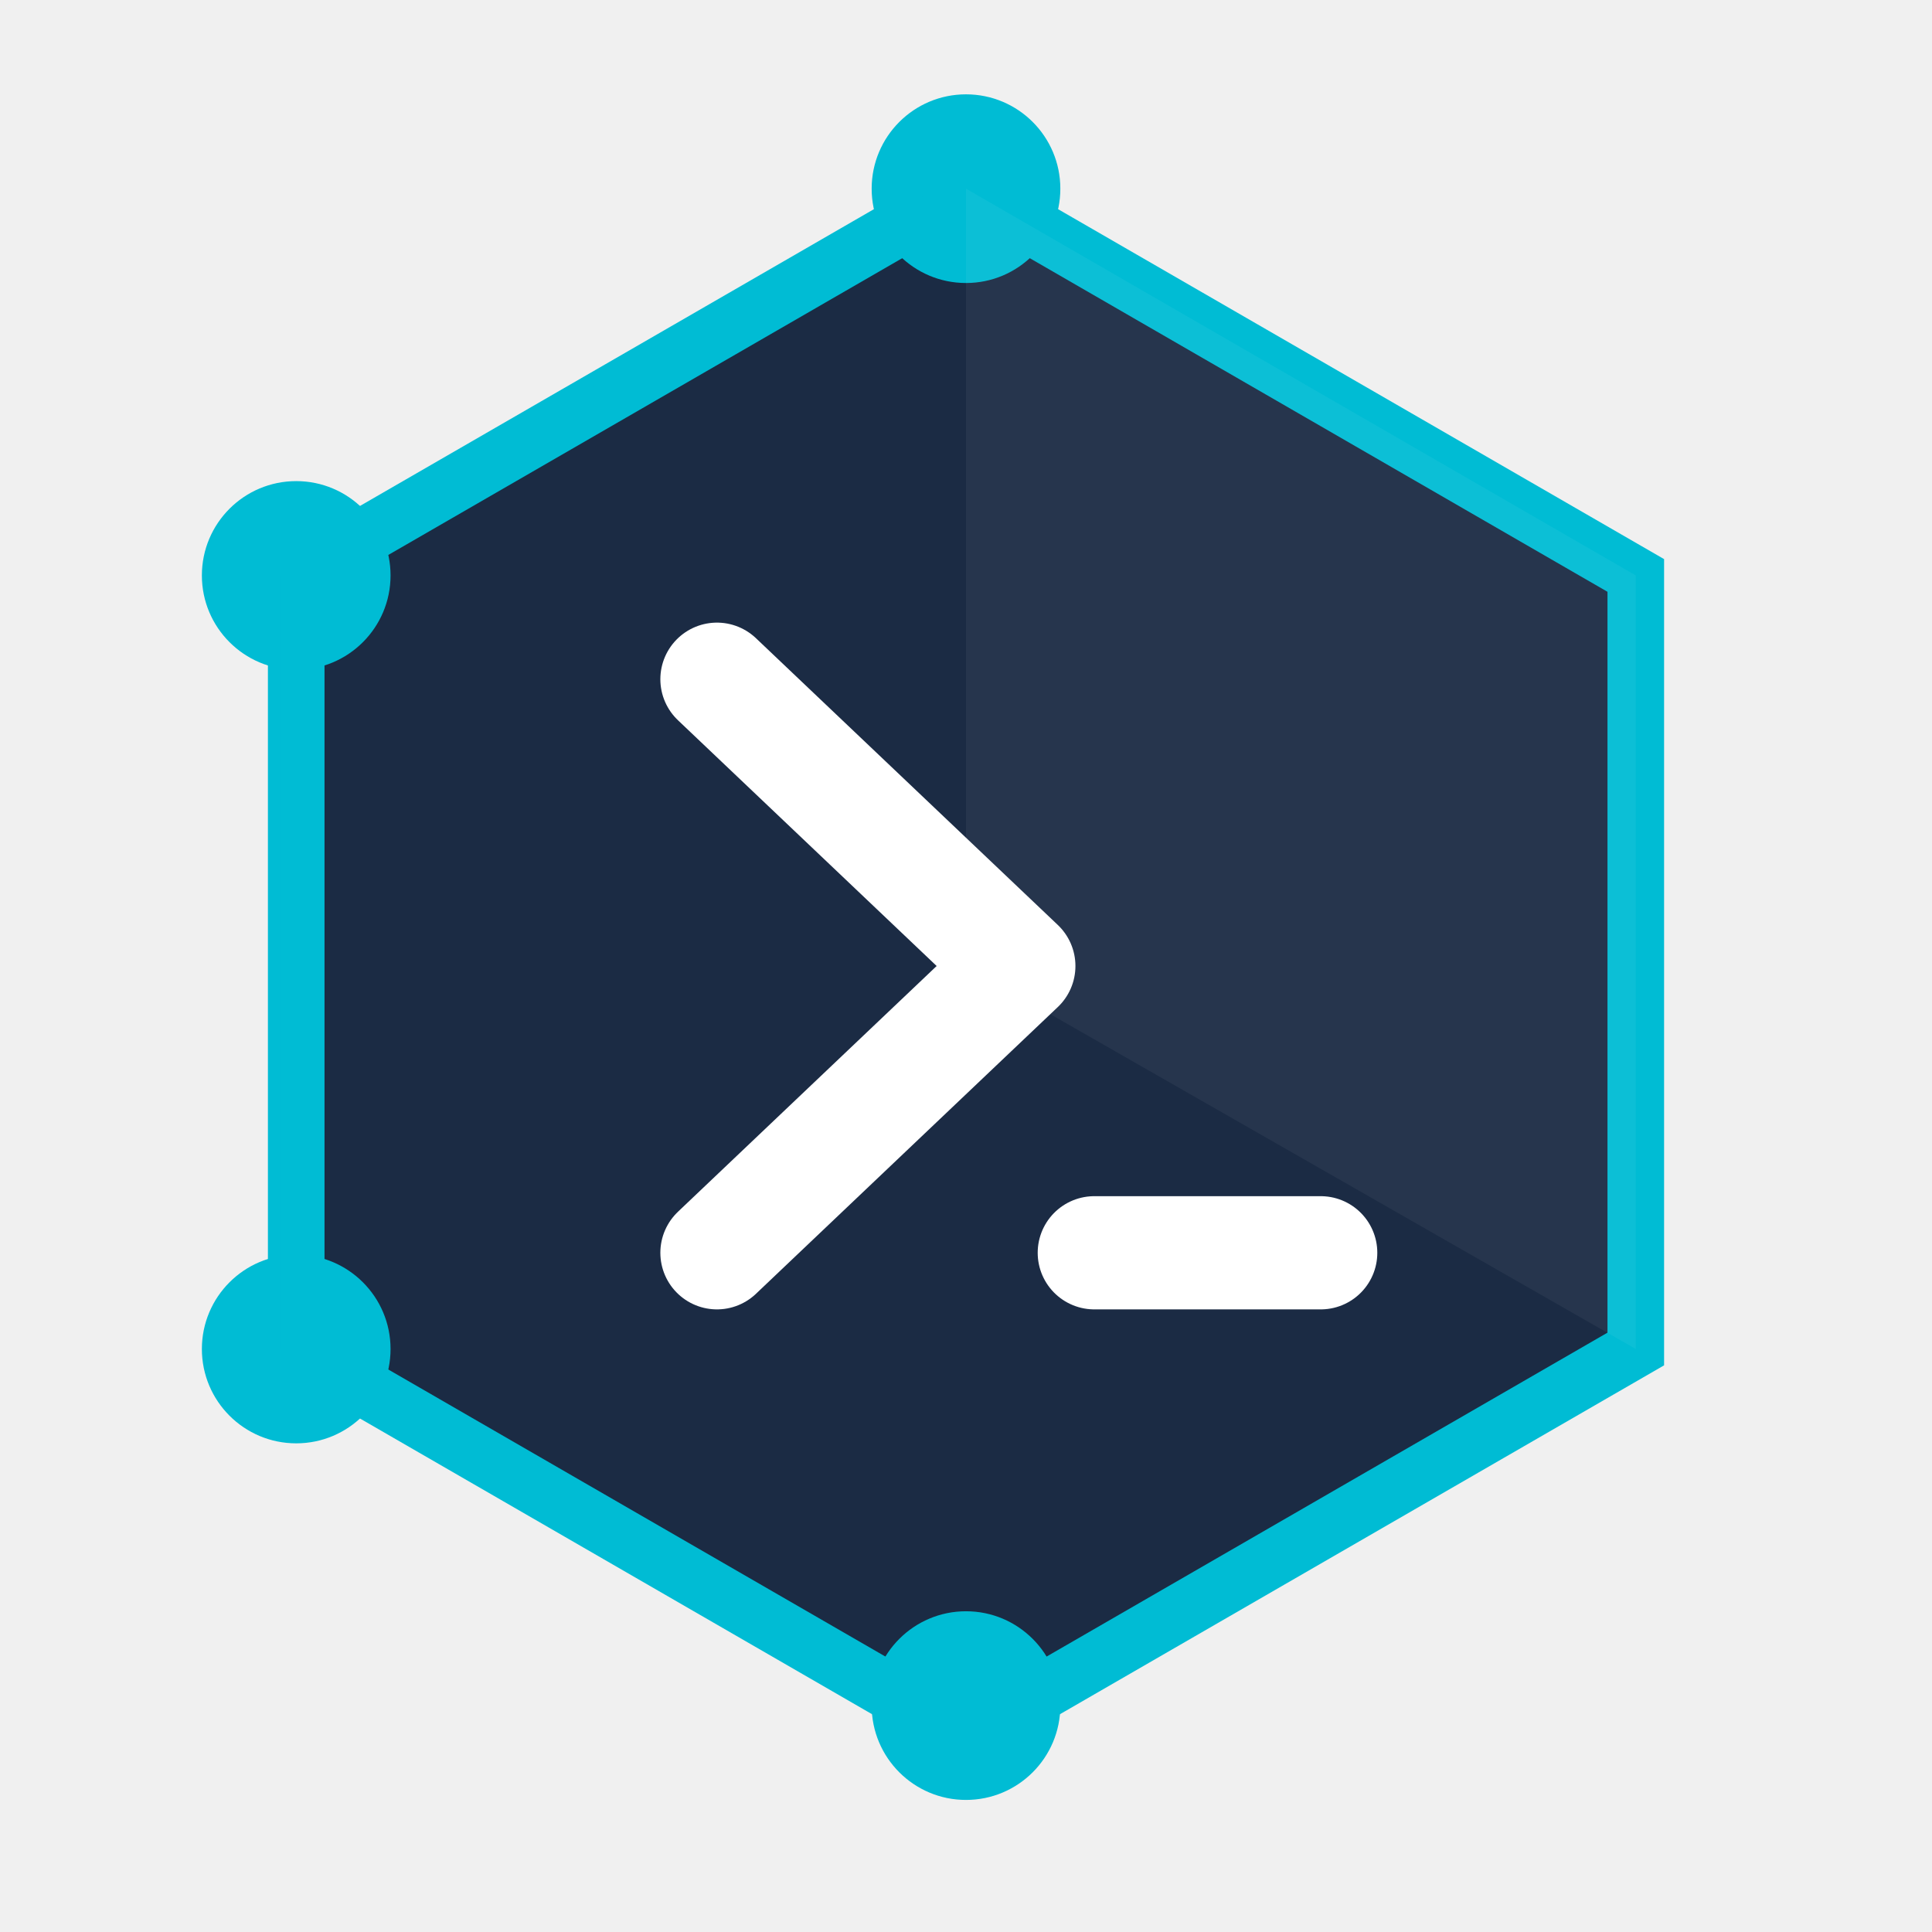
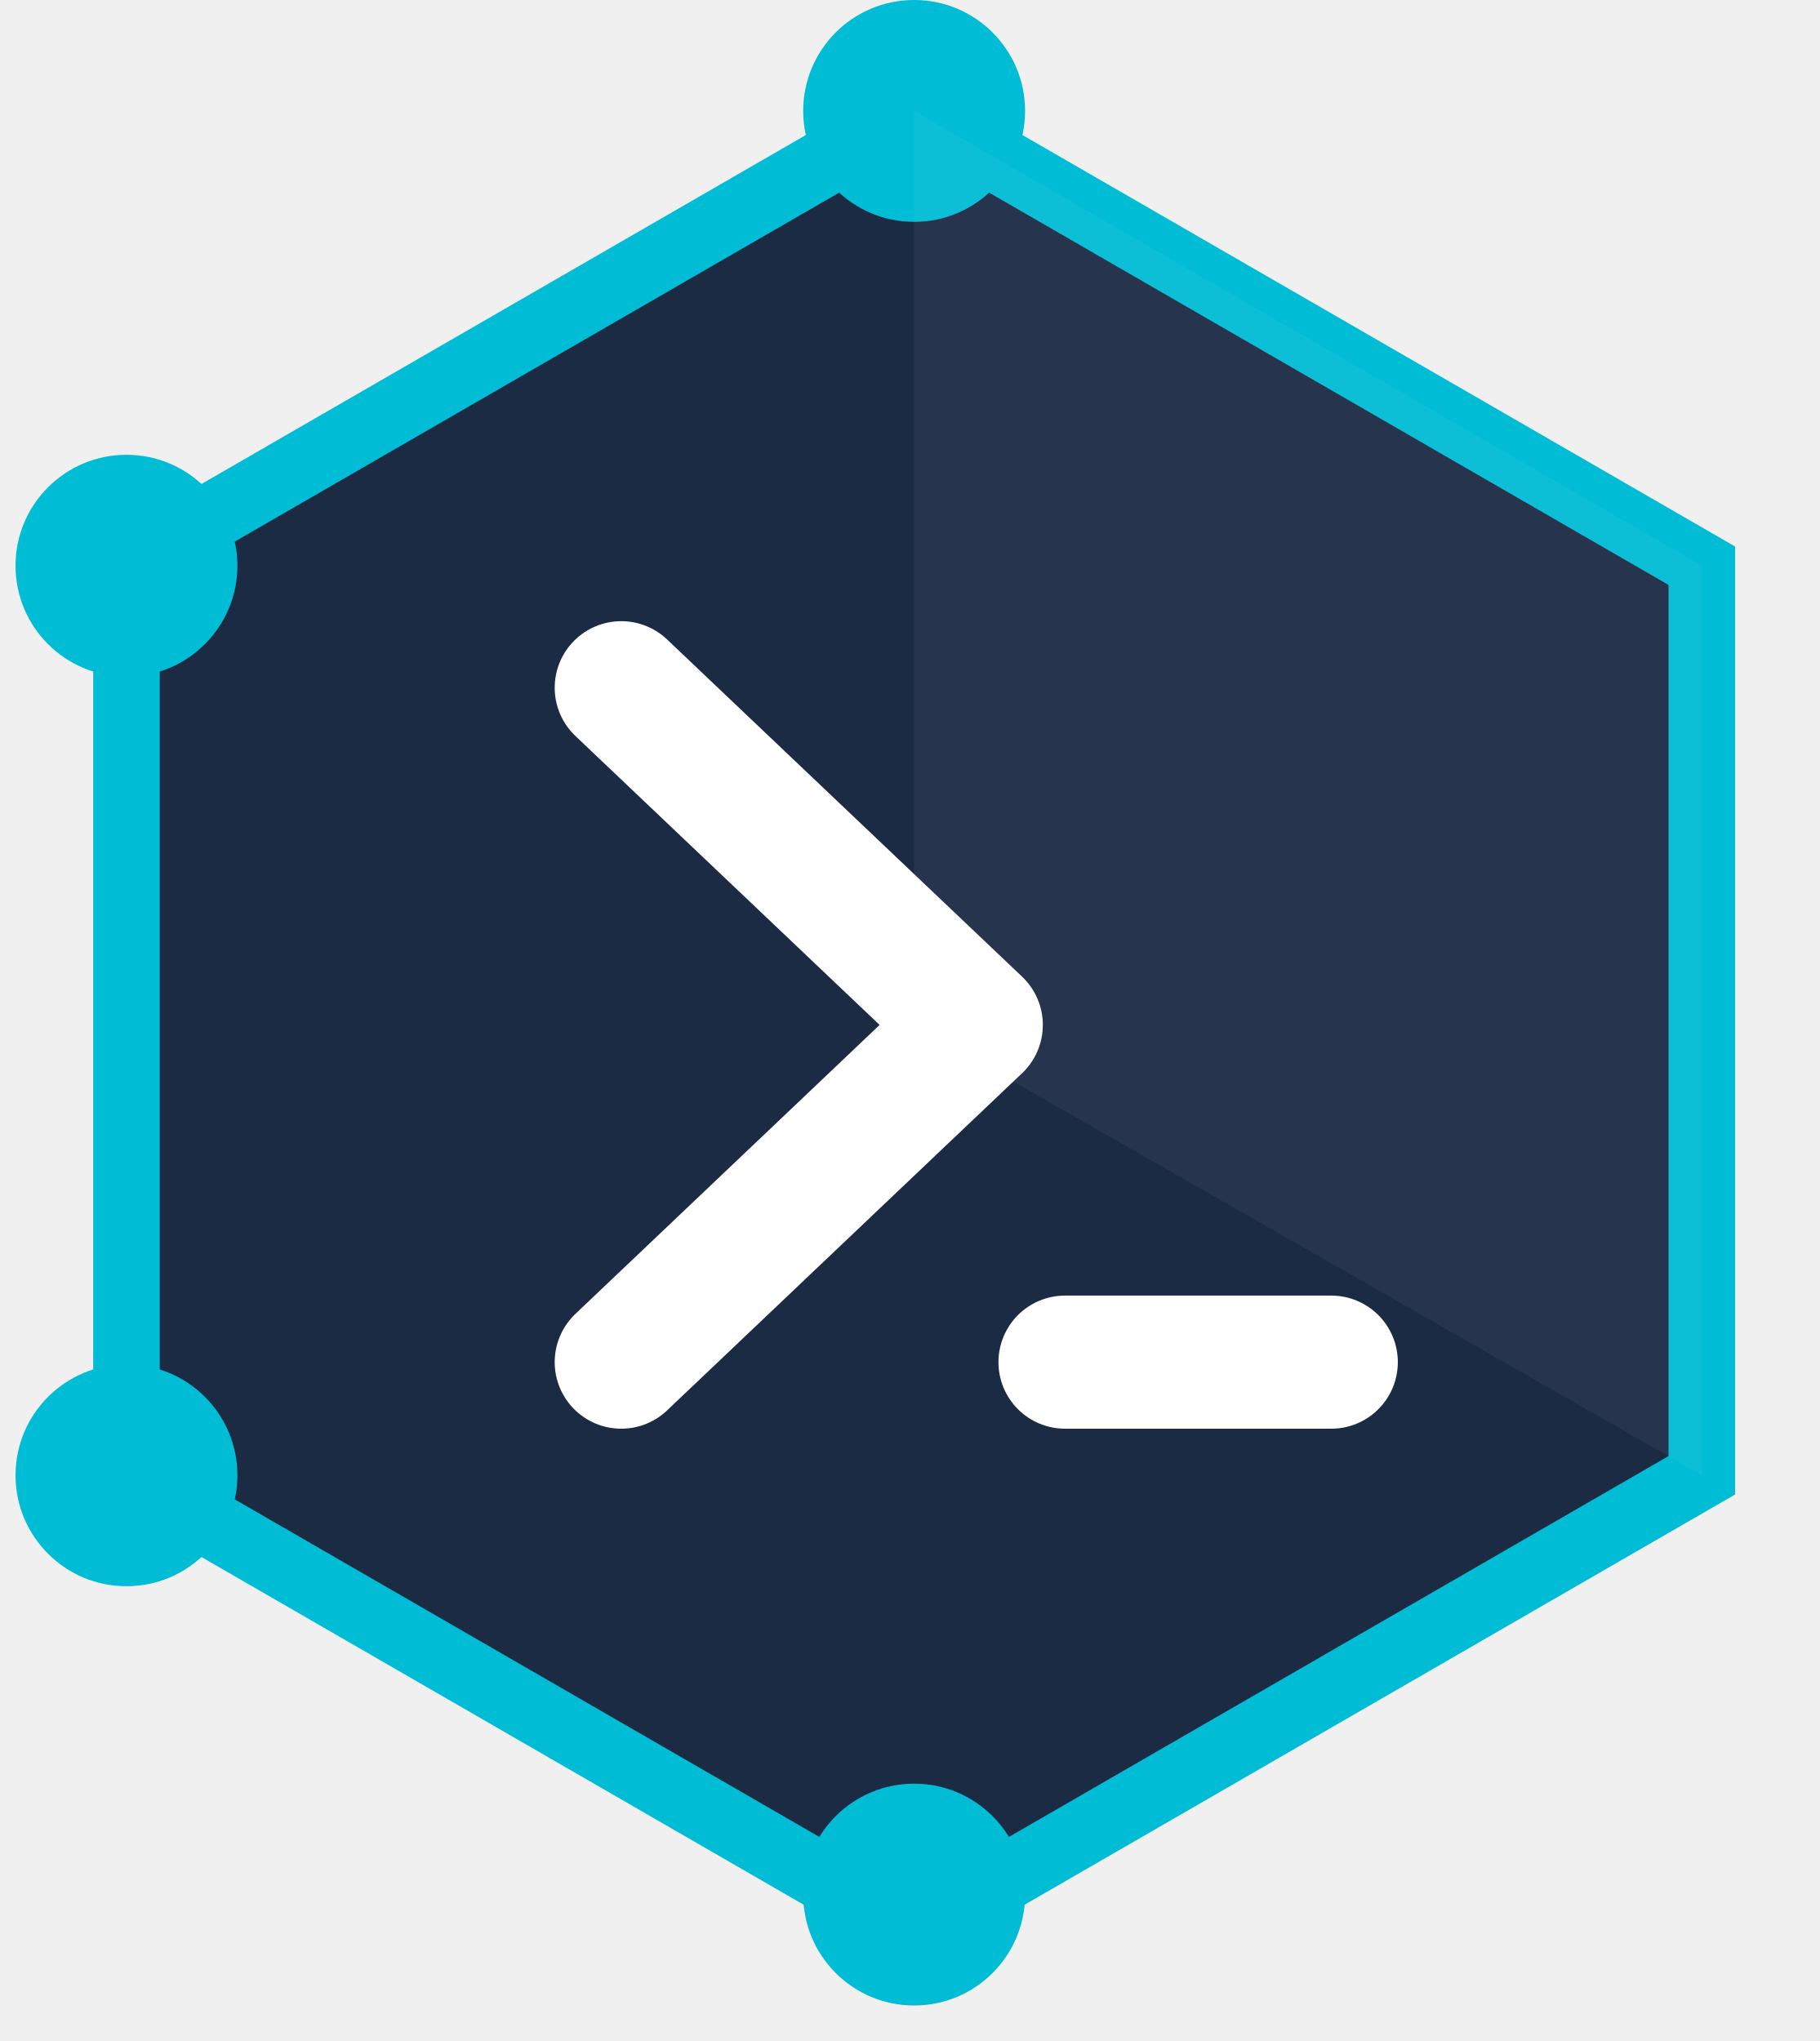
- <svg xmlns="http://www.w3.org/2000/svg" width="512" height="512" fill="none">
+ <svg xmlns="http://www.w3.org/2000/svg" viewBox="50 25 410 460" fill="none">
  <g>
    <path id="svg_1" stroke-width="15" stroke="#00BCD4" fill="#1B2B44" d="m256,50l177.5,102.5l0,205l-177.5,102.5l-177.5,-102.5l0,-205l177.5,-102.5z" />
    <circle id="svg_2" fill="#00BCD4" r="25" cy="152.5" cx="78.5" />
    <circle id="svg_3" fill="#00BCD4" r="25" cy="357.5" cx="78.5" />
    <circle id="svg_4" fill="#00BCD4" r="25" cy="50" cx="256" />
    <line id="svg_5" stroke-width="8" stroke="#00BCD4" y2="50" x2="256" y1="152.5" x1="78.5" />
    <line id="svg_6" stroke-width="8" stroke="#00BCD4" y2="152.5" x2="78.5" y1="357.5" x1="78.5" />
    <path id="svg_7" stroke-linejoin="round" stroke-linecap="round" stroke-width="30" stroke="white" d="m190,180l80,76l-80,76" />
    <line id="svg_8" stroke-linecap="round" stroke-width="30" stroke="white" y2="332" x2="350" y1="332" x1="290" />
    <path id="svg_9" fill-opacity="0.05" fill="white" d="m256,50l177.5,102.5l0,205l-177.5,-101.5l0,-206z" />
    <circle id="svg_10" fill="#00BCD4" r="25" cy="452" cx="256" />
  </g>
</svg>
